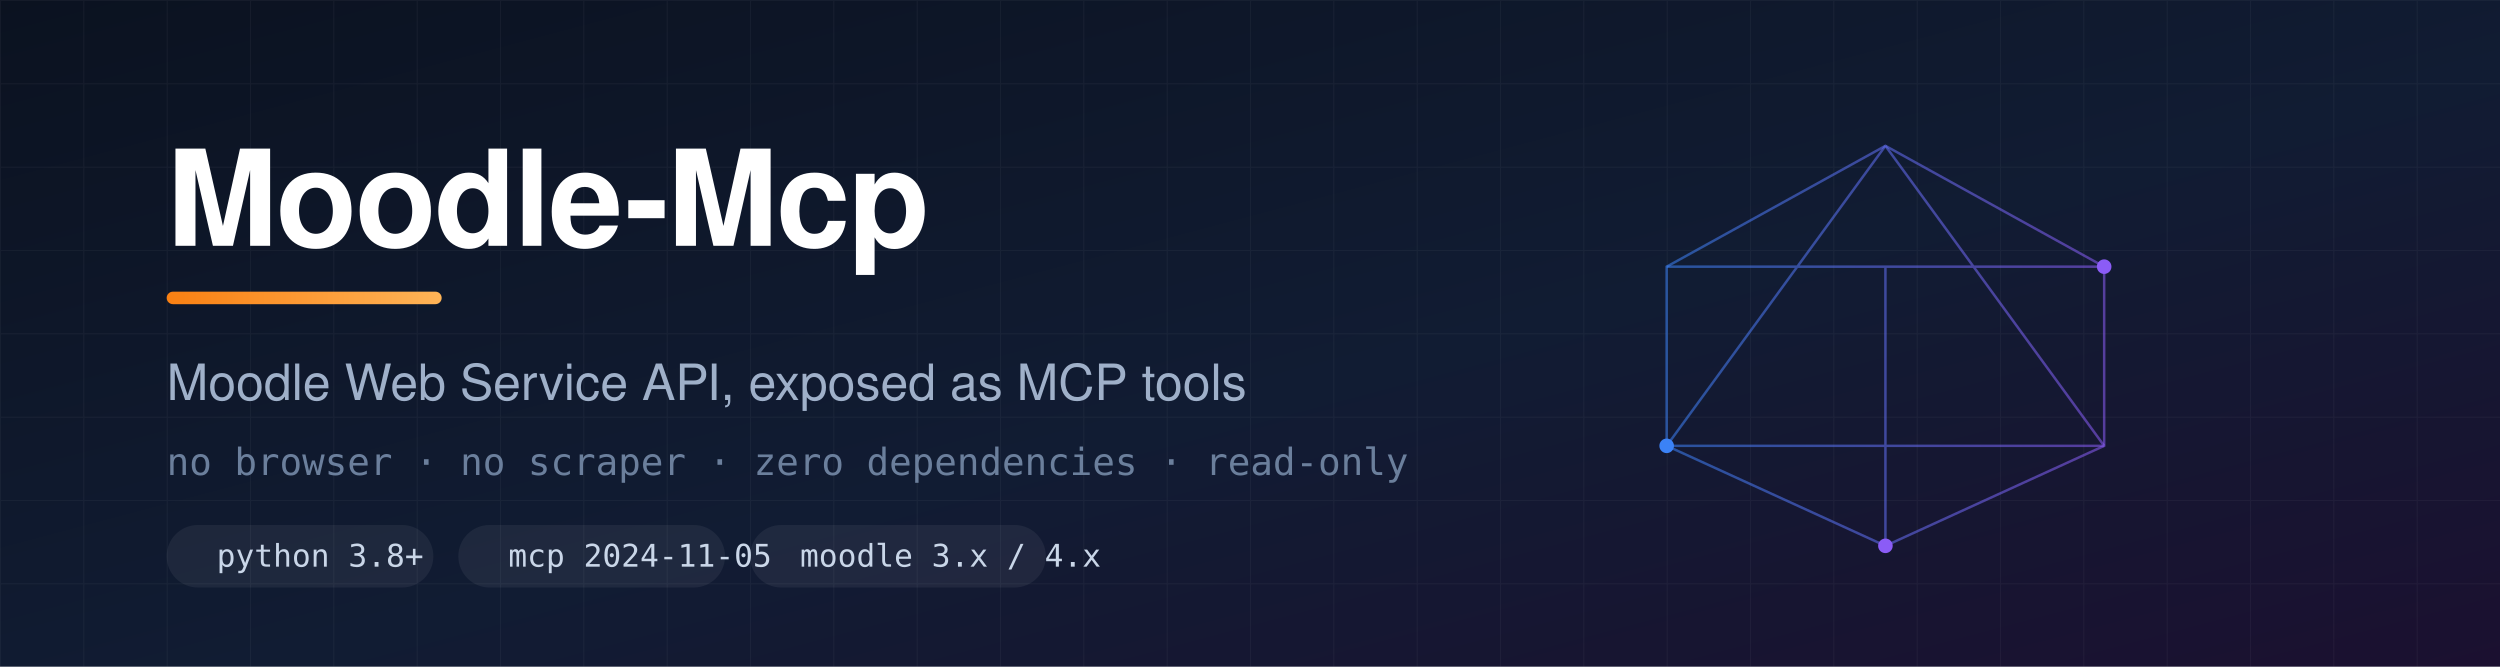
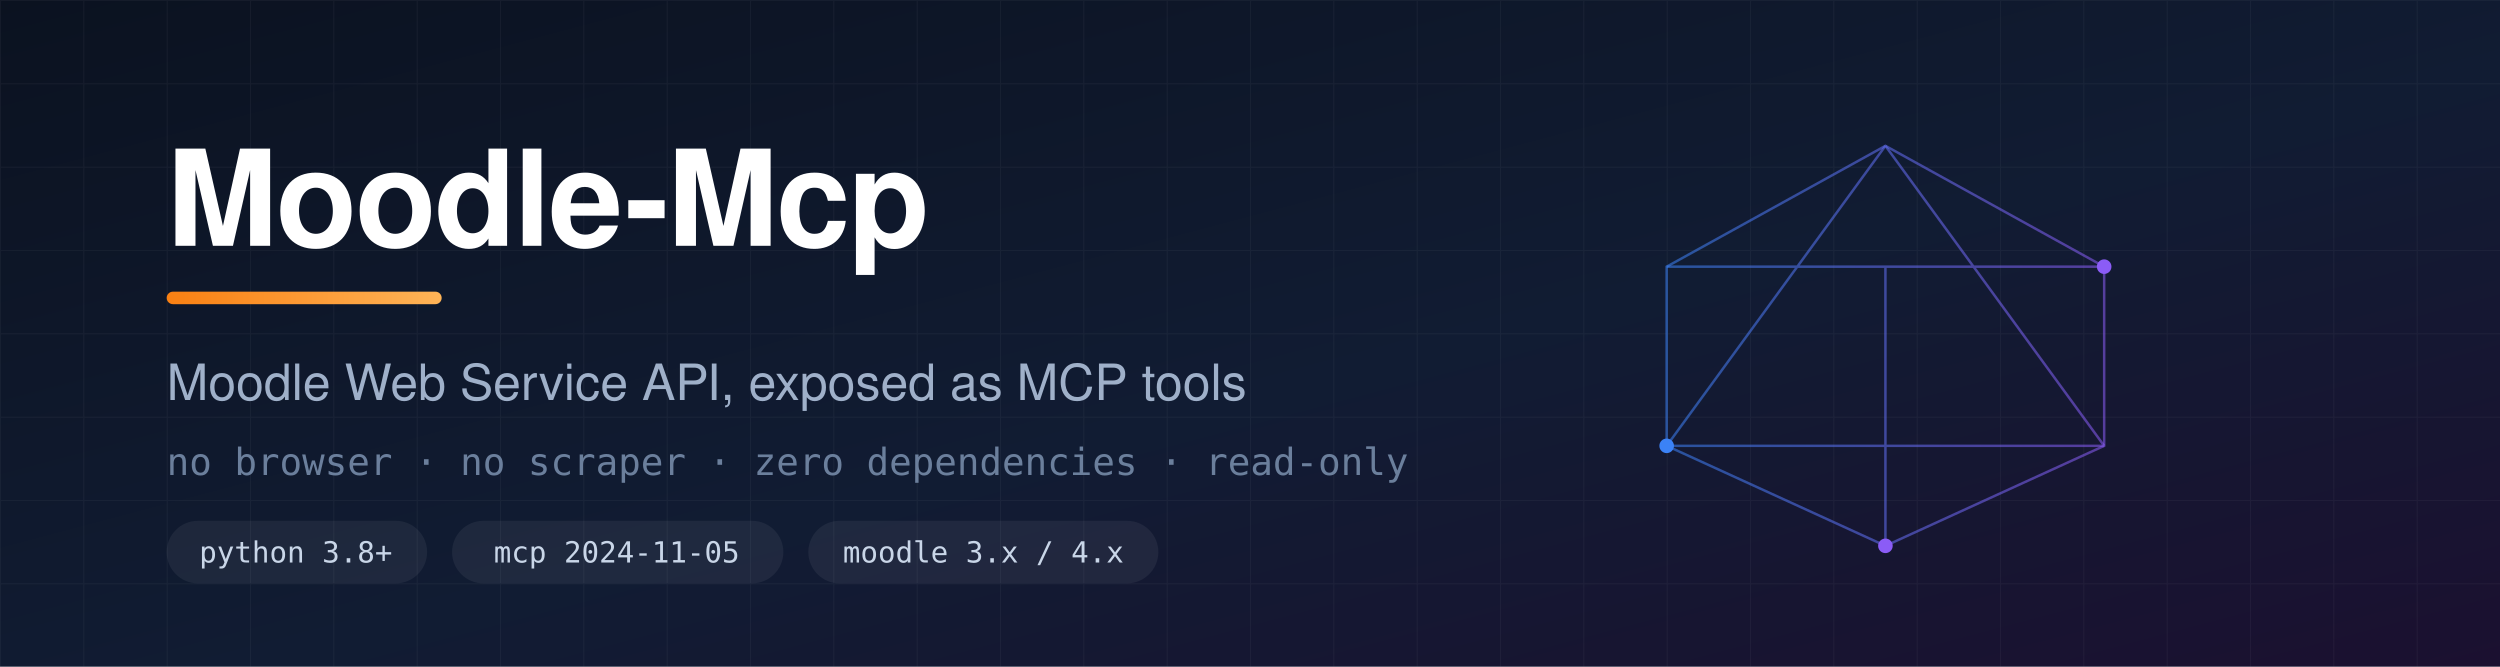
<svg xmlns="http://www.w3.org/2000/svg" width="1200" height="320" viewBox="0 0 1200 320" role="img" aria-label="Moodle-Mcp — Moodle Web Service API as MCP tools">
  <defs>
    <linearGradient id="bg" x1="0" y1="0" x2="1" y2="1">
      <stop offset="0%" stop-color="#0b1220" />
      <stop offset="55%" stop-color="#111c33" />
      <stop offset="100%" stop-color="#1b1030" />
    </linearGradient>
    <linearGradient id="accent" x1="0" y1="0" x2="1" y2="0">
      <stop offset="0%" stop-color="#f98012" />
      <stop offset="100%" stop-color="#ffb457" />
    </linearGradient>
    <linearGradient id="line" x1="0" y1="0" x2="1" y2="0">
      <stop offset="0%" stop-color="#3b82f6" />
      <stop offset="100%" stop-color="#8b5cf6" />
    </linearGradient>
    <pattern id="grid" width="40" height="40" patternUnits="userSpaceOnUse">
      <path d="M40 0H0V40" fill="none" stroke="#ffffff" stroke-opacity="0.04" stroke-width="1" />
    </pattern>
  </defs>
  <rect width="1200" height="320" fill="url(#bg)" />
  <rect width="1200" height="320" fill="url(#grid)" />
  <g stroke="url(#line)" stroke-opacity="0.55" stroke-width="1.2" fill="none">
    <path d="M905 70 L1010 128 L1010 214 L905 262 L800 214 L800 128 Z" />
    <path d="M905 70 L800 214 M905 70 L1010 214 M800 128 L1010 128 M800 214 L1010 214 M905 262 L905 128" />
    <circle cx="1010" cy="128" r="3.5" fill="#8b5cf6" stroke="none" />
    <circle cx="800" cy="214" r="3.5" fill="#3b82f6" stroke="none" />
    <circle cx="905" cy="262" r="3.5" fill="#8b5cf6" stroke="none" />
  </g>
  <text x="80" y="118" font-family="Segoe UI, Helvetica, Arial, sans-serif" font-size="64" font-weight="700" fill="#ffffff" letter-spacing="-1">Moodle-Mcp</text>
  <rect x="80" y="140" width="132" height="6" rx="3" fill="url(#accent)" />
  <text x="80" y="192" font-family="Segoe UI, Helvetica, Arial, sans-serif" font-size="24" fill="#9fb0c9">Moodle Web Service API, exposed as MCP tools</text>
  <text x="80" y="228" font-family="Consolas, Menlo, monospace" font-size="18" fill="#6b7f9c">no browser  ·  no scraper  ·  zero dependencies  ·  read-only</text>
-   <g font-family="Consolas, Menlo, monospace" font-size="15">
-     <rect x="80" y="252" width="128" height="30" rx="15" fill="#ffffff" fill-opacity="0.06" />
-     <text x="104" y="272" fill="#c9d6e8">python 3.8+</text>
-     <rect x="220" y="252" width="128" height="30" rx="15" fill="#ffffff" fill-opacity="0.06" />
-     <text x="244" y="272" fill="#c9d6e8">mcp 2024-11-05</text>
-     <rect x="360" y="252" width="142" height="30" rx="15" fill="#ffffff" fill-opacity="0.06" />
-     <text x="384" y="272" fill="#c9d6e8">moodle 3.x / 4.x</text>
+   <g font-family="Consolas, Menlo, monospace" font-size="14">
+     <rect x="80" y="250" width="125" height="30" rx="15" fill="#ffffff" fill-opacity="0.06" />
+     <text x="142" y="270" text-anchor="middle" fill="#c9d6e8">python 3.8+</text>
+     <rect x="217" y="250" width="159" height="30" rx="15" fill="#ffffff" fill-opacity="0.06" />
+     <text x="296" y="270" text-anchor="middle" fill="#c9d6e8">mcp 2024-11-05</text>
+     <rect x="388" y="250" width="168" height="30" rx="15" fill="#ffffff" fill-opacity="0.06" />
+     <text x="472" y="270" text-anchor="middle" fill="#c9d6e8">moodle 3.x / 4.x</text>
  </g>
</svg>
